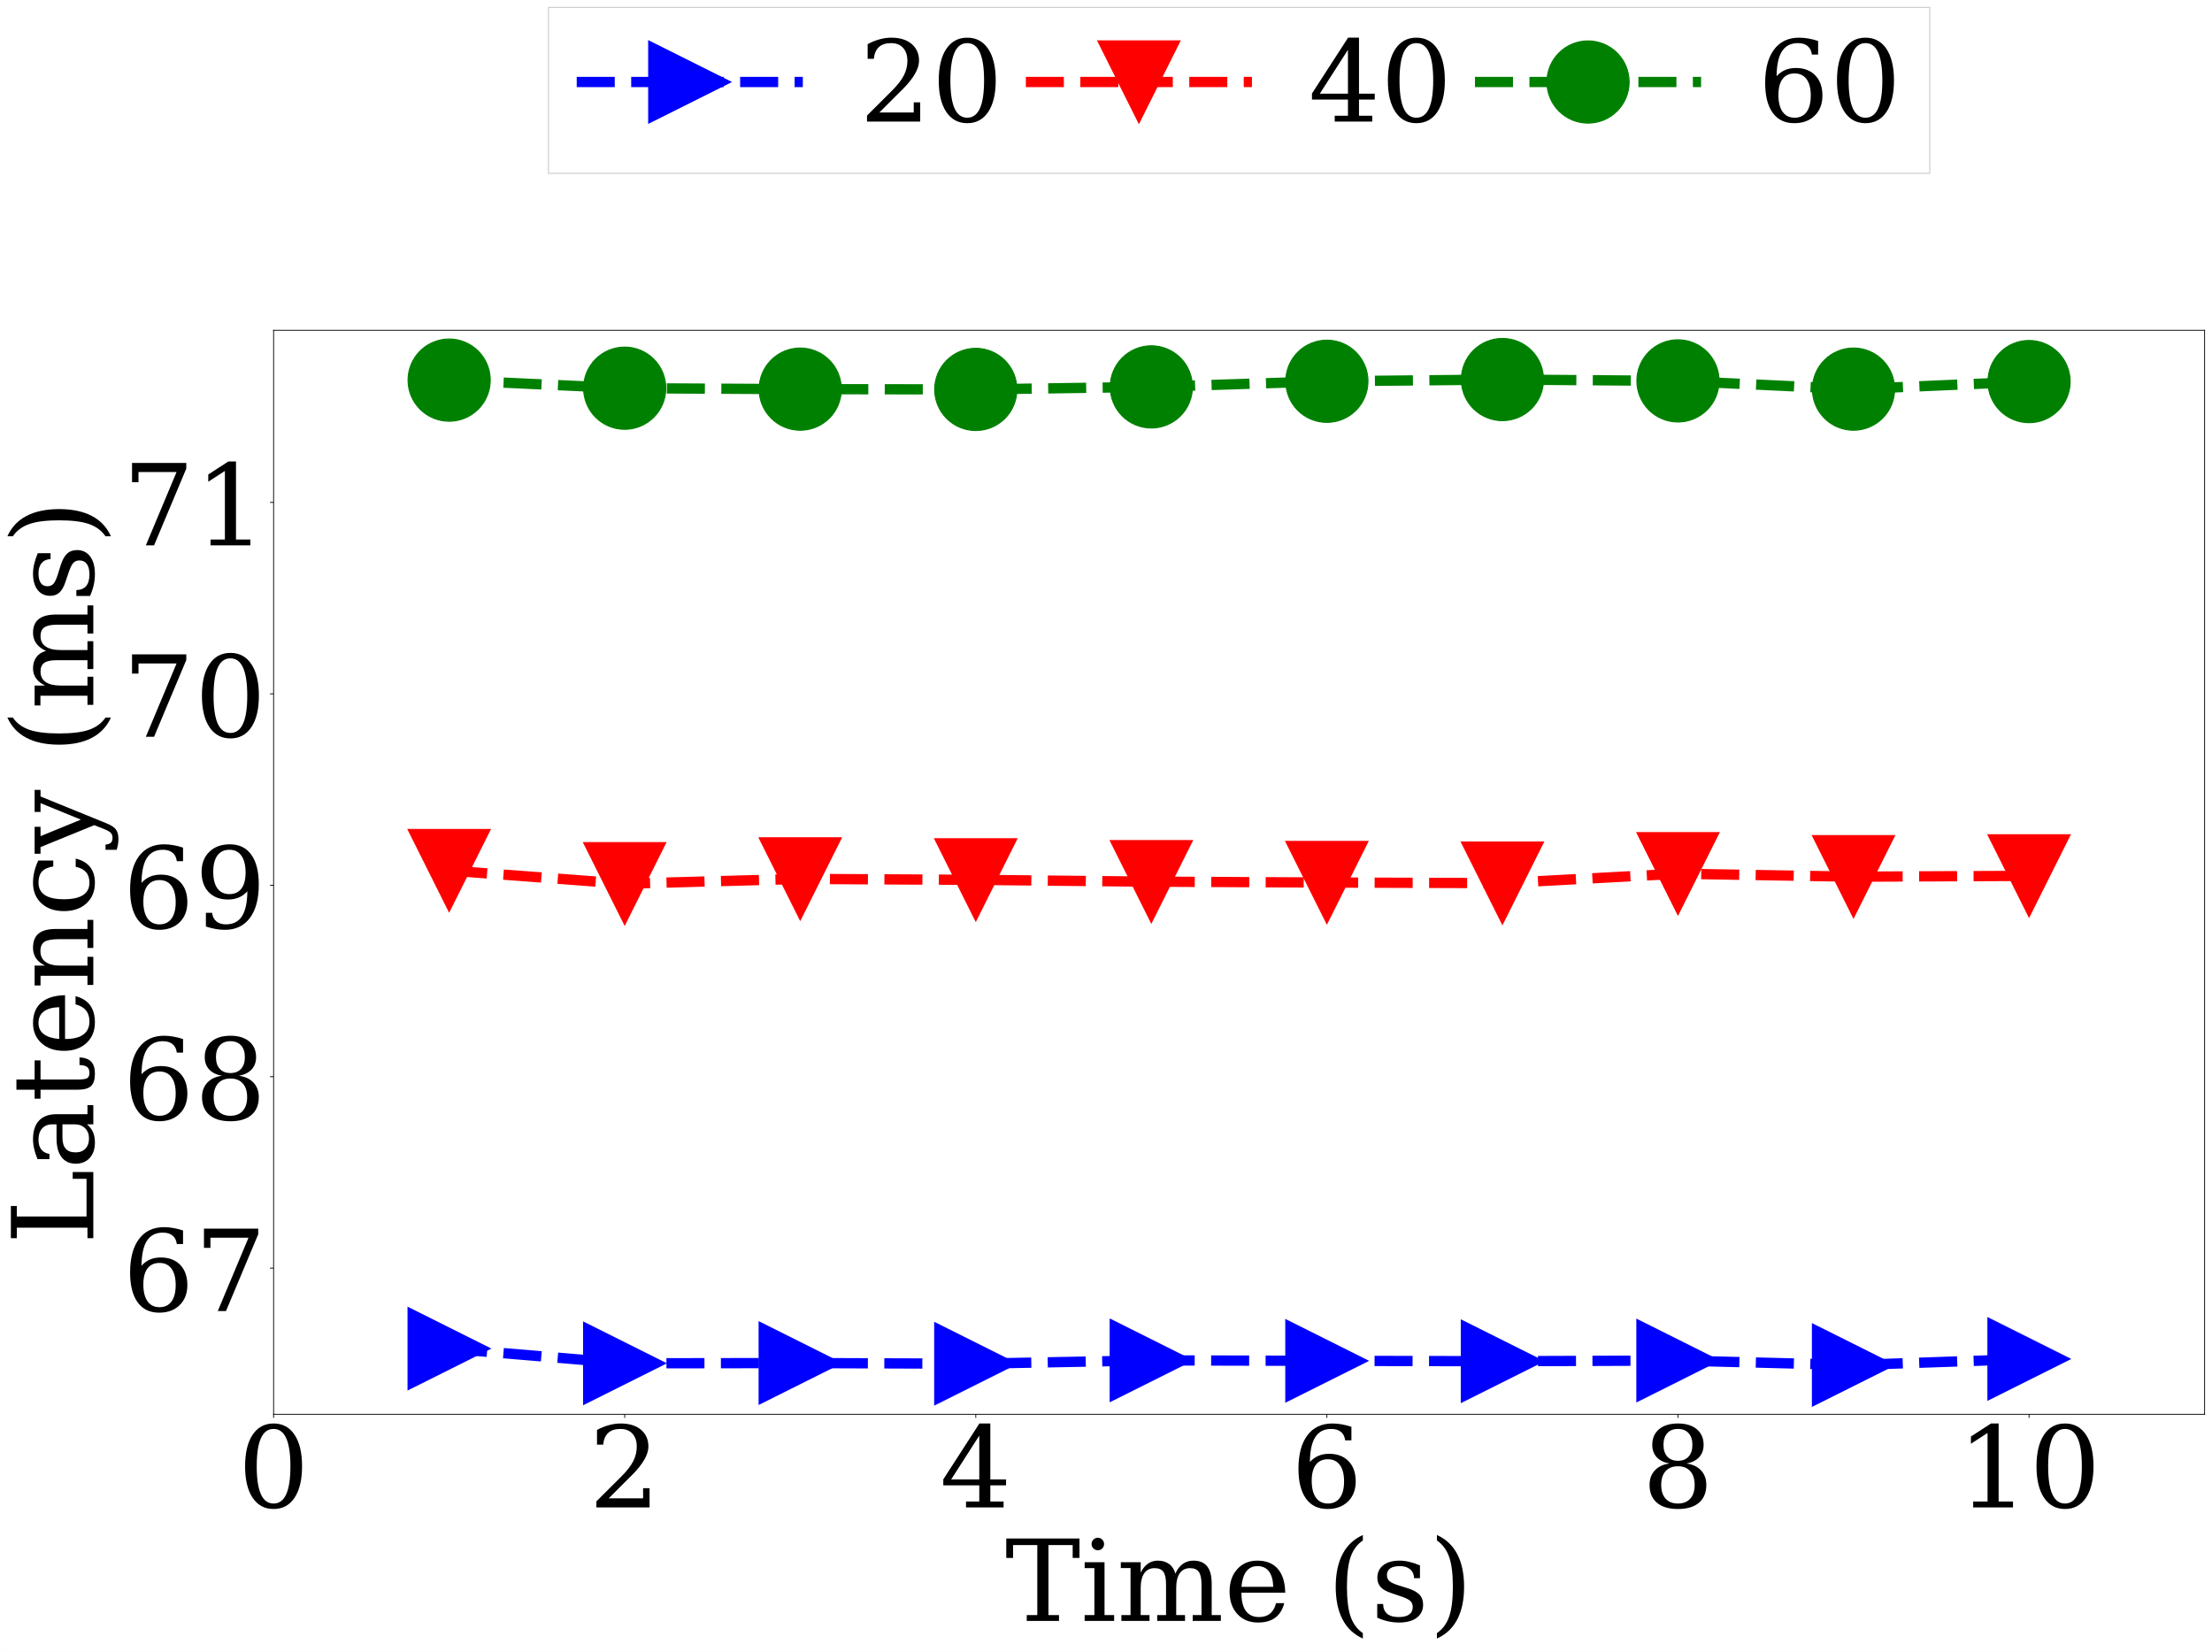
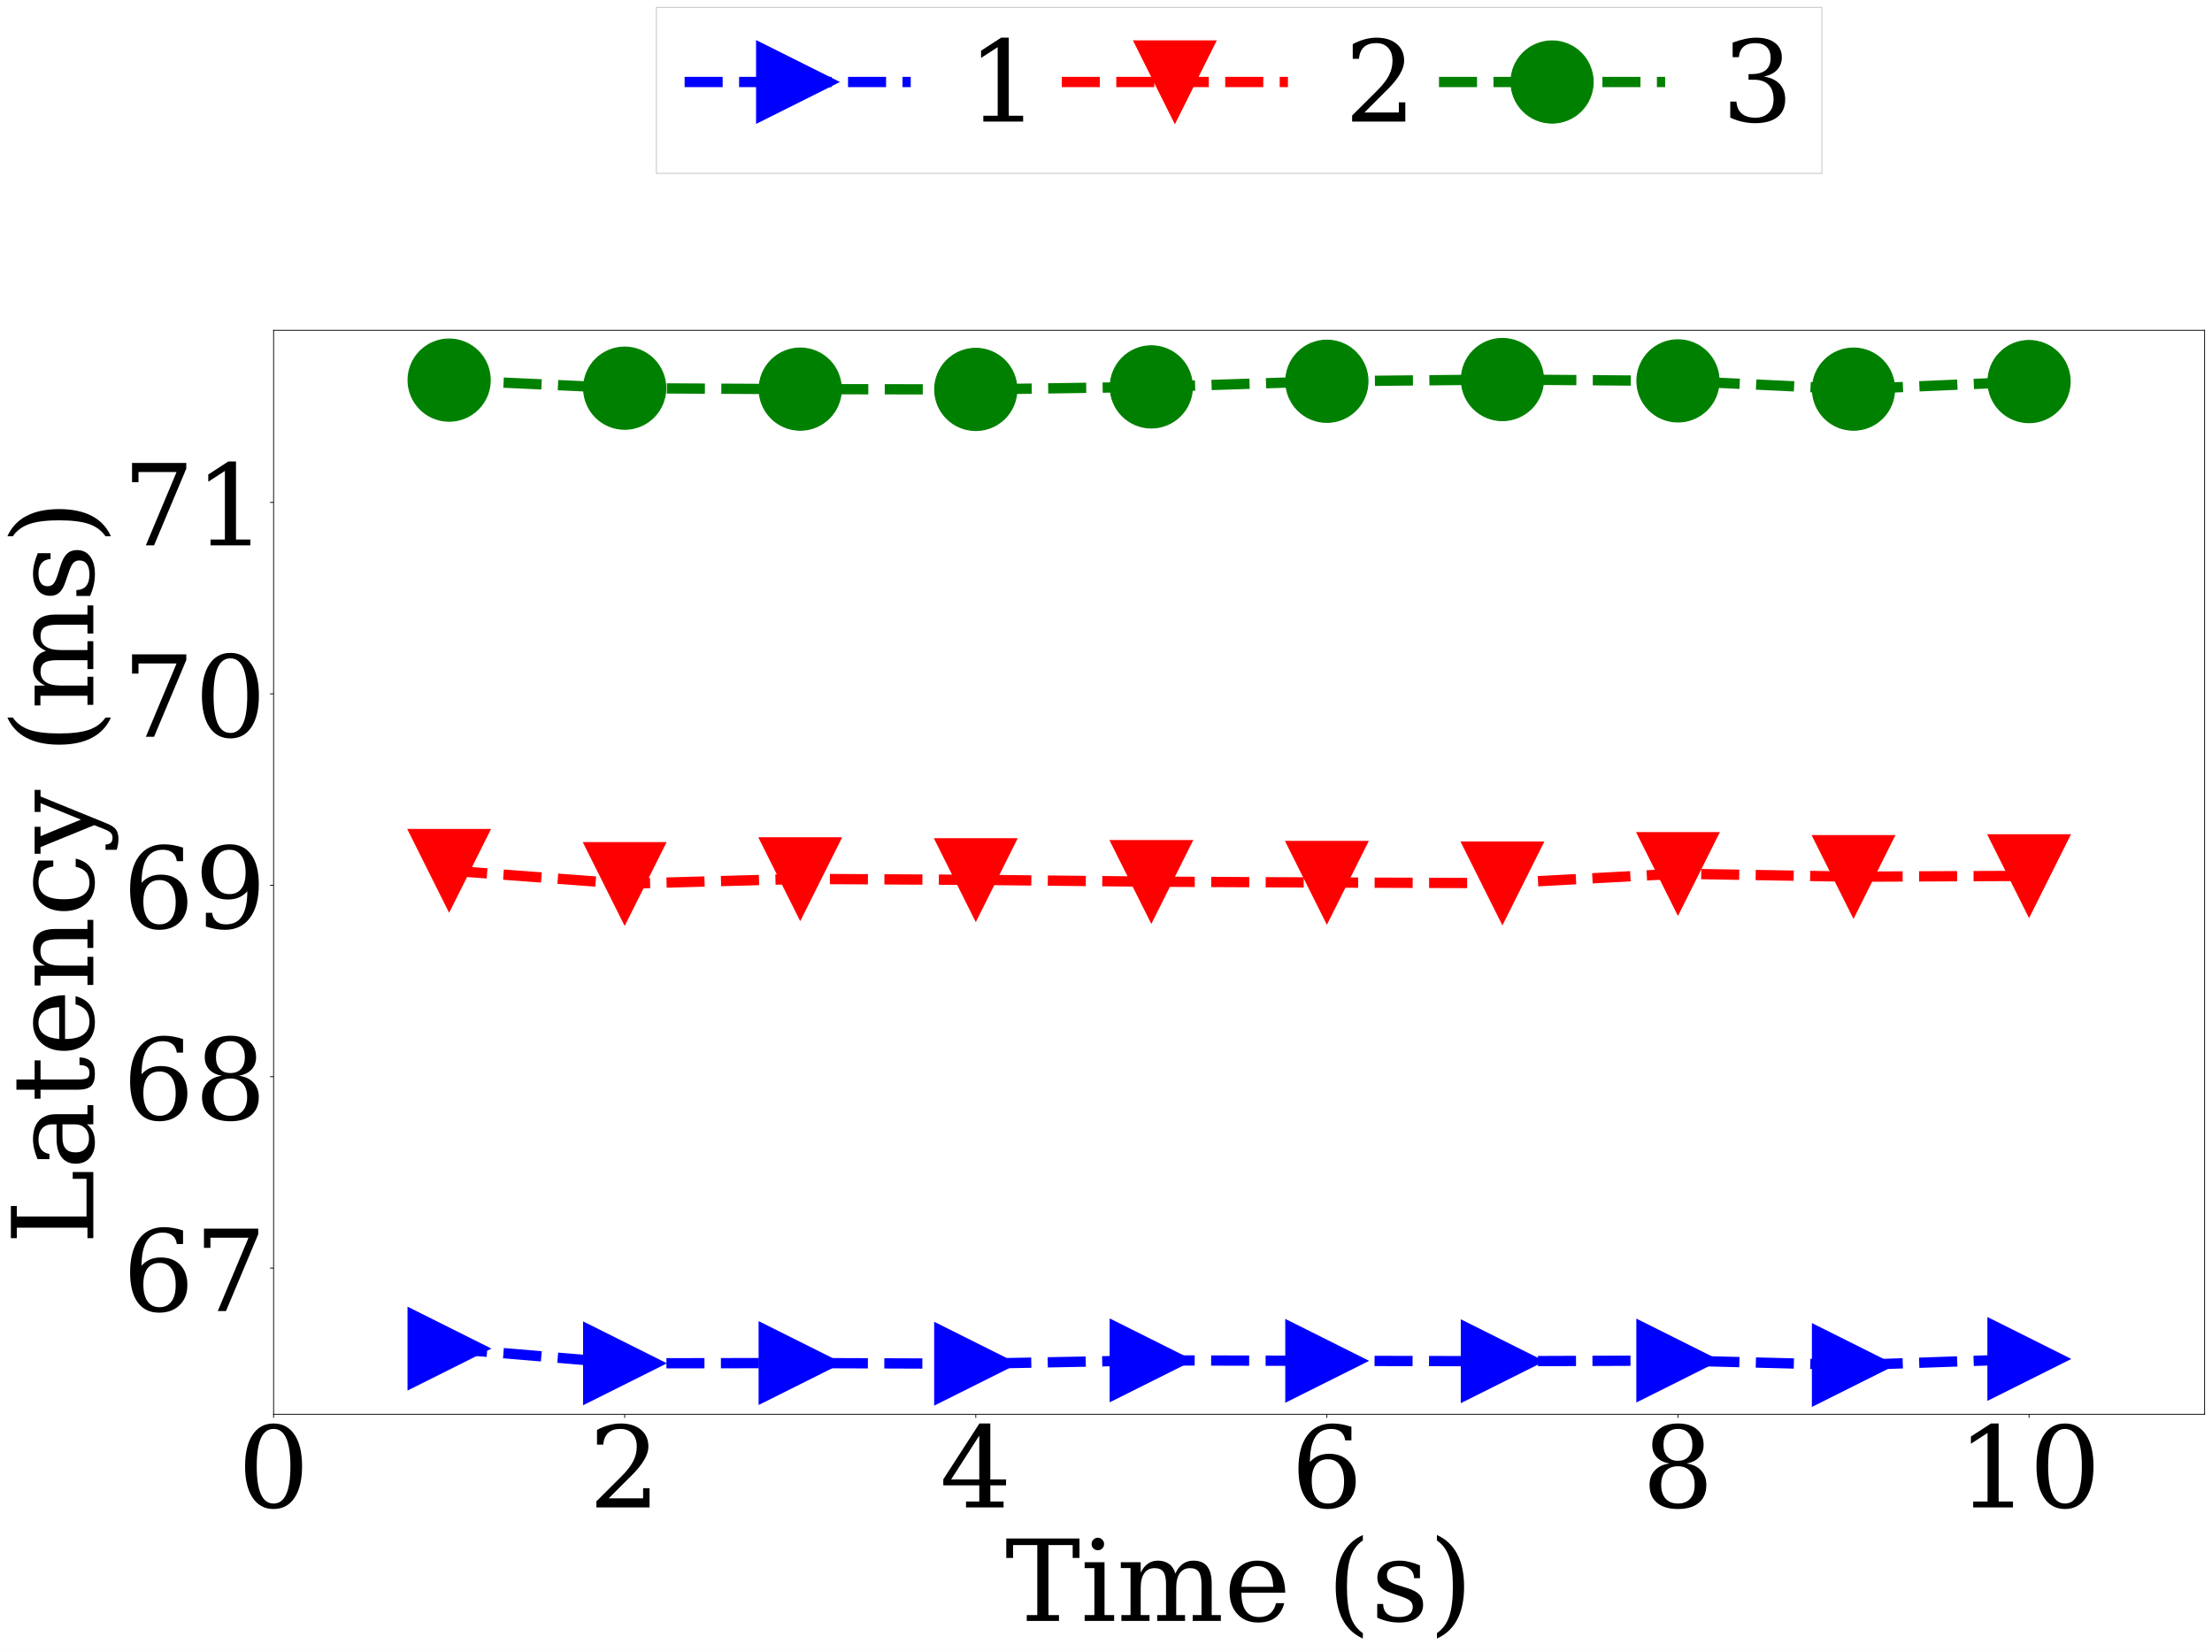
<svg xmlns="http://www.w3.org/2000/svg" xmlns:xlink="http://www.w3.org/1999/xlink" width="2152.151pt" height="1607.074pt" viewBox="0 0 2152.151 1607.074" version="1.1">
  <defs>
    <style type="text/css">*{stroke-linejoin: round; stroke-linecap: butt}</style>
  </defs>
  <g id="figure_1">
    <g id="patch_1">
      <path d="M 0 1607.074  L 2152.151 1607.074  L 2152.151 0  L 0 0  z " style="fill: #ffffff; stroke: #ffffff; stroke-linejoin: miter" />
    </g>
    <g id="axes_1">
      <g id="patch_2">
        <path d="M 266.198 1375.955  L 2144.951 1375.955  L 2144.951 321.322  L 266.198 321.322  z " style="fill: #ffffff" />
      </g>
      <g id="matplotlib.axis_1">
        <g id="xtick_1">
          <g id="line2d_1">
            <defs>
-               <path id="m2229d3fb0d" d="M 0 0  L 0 3.5  " style="stroke: #000000; stroke-width: 0.8" />
-             </defs>
-             <g>
-               <use xlink:href="#m2229d3fb0d" x="266.198" y="1375.955" style="stroke: #000000; stroke-width: 0.8" />
+               <path id="m25a14f7045" d="M 0 0  L 0 3.5  " style="stroke: #000000; stroke-width: 0.8" />
+             </defs>
+             <g>
+               <use xlink:href="#m25a14f7045" x="266.198" y="1375.955" style="stroke: #000000; stroke-width: 0.8" />
            </g>
          </g>
          <g id="text_1">
            <g transform="translate(231.2047 1466.538) scale(1.1 -1.1)">
              <defs>
                <path id="DejaVuSerif-30" d="M 2034 219  Q 2513 219 2750 744  Q 2988 1269 2988 2328  Q 2988 3391 2750 3916  Q 2513 4441 2034 4441  Q 1556 4441 1318 3916  Q 1081 3391 1081 2328  Q 1081 1269 1318 744  Q 1556 219 2034 219  z M 2034 -91  Q 1275 -91 848 546  Q 422 1184 422 2328  Q 422 3475 848 4112  Q 1275 4750 2034 4750  Q 2797 4750 3222 4112  Q 3647 3475 3647 2328  Q 3647 1184 3222 546  Q 2797 -91 2034 -91  z " transform="scale(0.015625)" />
              </defs>
              <use xlink:href="#DejaVuSerif-30" />
            </g>
          </g>
        </g>
        <g id="xtick_2">
          <g id="line2d_2">
            <g>
-               <use xlink:href="#m2229d3fb0d" x="607.79" y="1375.955" style="stroke: #000000; stroke-width: 0.8" />
+               <use xlink:href="#m25a14f7045" x="607.79" y="1375.955" style="stroke: #000000; stroke-width: 0.8" />
            </g>
          </g>
          <g id="text_2">
            <g transform="translate(572.7961 1466.538) scale(1.1 -1.1)">
              <defs>
                <path id="DejaVuSerif-32" d="M 819 3553  L 469 3553  L 469 4384  Q 803 4563 1142 4656  Q 1481 4750 1806 4750  Q 2534 4750 2956 4397  Q 3378 4044 3378 3438  Q 3378 2753 2422 1800  Q 2347 1728 2309 1691  L 1131 513  L 3078 513  L 3078 1088  L 3444 1088  L 3444 0  L 434 0  L 434 341  L 1850 1753  Q 2319 2222 2519 2614  Q 2719 3006 2719 3438  Q 2719 3909 2473 4175  Q 2228 4441 1797 4441  Q 1350 4441 1106 4219  Q 863 3997 819 3553  z " transform="scale(0.015625)" />
              </defs>
              <use xlink:href="#DejaVuSerif-32" />
            </g>
          </g>
        </g>
        <g id="xtick_3">
          <g id="line2d_3">
            <g>
-               <use xlink:href="#m2229d3fb0d" x="949.381" y="1375.955" style="stroke: #000000; stroke-width: 0.8" />
+               <use xlink:href="#m25a14f7045" x="949.381" y="1375.955" style="stroke: #000000; stroke-width: 0.8" />
            </g>
          </g>
          <g id="text_3">
            <g transform="translate(914.3874 1466.538) scale(1.1 -1.1)">
              <defs>
                <path id="DejaVuSerif-34" d="M 2234 1581  L 2234 4063  L 641 1581  L 2234 1581  z M 3609 0  L 1484 0  L 1484 331  L 2234 331  L 2234 1247  L 197 1247  L 197 1588  L 2241 4750  L 2859 4750  L 2859 1581  L 3750 1581  L 3750 1247  L 2859 1247  L 2859 331  L 3609 331  L 3609 0  z " transform="scale(0.015625)" />
              </defs>
              <use xlink:href="#DejaVuSerif-34" />
            </g>
          </g>
        </g>
        <g id="xtick_4">
          <g id="line2d_4">
            <g>
-               <use xlink:href="#m2229d3fb0d" x="1290.973" y="1375.955" style="stroke: #000000; stroke-width: 0.8" />
+               <use xlink:href="#m25a14f7045" x="1290.973" y="1375.955" style="stroke: #000000; stroke-width: 0.8" />
            </g>
          </g>
          <g id="text_4">
            <g transform="translate(1255.979 1466.538) scale(1.1 -1.1)">
              <defs>
                <path id="DejaVuSerif-36" d="M 2094 219  Q 2534 219 2771 542  Q 3009 866 3009 1472  Q 3009 2078 2771 2401  Q 2534 2725 2094 2725  Q 1647 2725 1412 2412  Q 1178 2100 1178 1509  Q 1178 888 1415 553  Q 1653 219 2094 219  z M 1075 2569  Q 1288 2803 1556 2918  Q 1825 3034 2163 3034  Q 2859 3034 3264 2615  Q 3669 2197 3669 1472  Q 3669 763 3233 336  Q 2797 -91 2069 -91  Q 1278 -91 853 498  Q 428 1088 428 2181  Q 428 3406 931 4078  Q 1434 4750 2350 4750  Q 2597 4750 2869 4703  Q 3141 4656 3425 4563  L 3425 3794  L 3072 3794  Q 3034 4109 2831 4275  Q 2628 4441 2284 4441  Q 1678 4441 1381 3981  Q 1084 3522 1075 2569  z " transform="scale(0.015625)" />
              </defs>
              <use xlink:href="#DejaVuSerif-36" />
            </g>
          </g>
        </g>
        <g id="xtick_5">
          <g id="line2d_5">
            <g>
-               <use xlink:href="#m2229d3fb0d" x="1632.564" y="1375.955" style="stroke: #000000; stroke-width: 0.8" />
+               <use xlink:href="#m25a14f7045" x="1632.564" y="1375.955" style="stroke: #000000; stroke-width: 0.8" />
            </g>
          </g>
          <g id="text_5">
            <g transform="translate(1597.57 1466.538) scale(1.1 -1.1)">
              <defs>
                <path id="DejaVuSerif-38" d="M 2981 1275  Q 2981 1775 2732 2051  Q 2484 2328 2034 2328  Q 1584 2328 1336 2051  Q 1088 1775 1088 1275  Q 1088 772 1336 495  Q 1584 219 2034 219  Q 2484 219 2732 495  Q 2981 772 2981 1275  z M 2853 3541  Q 2853 3966 2637 4203  Q 2422 4441 2034 4441  Q 1650 4441 1433 4203  Q 1216 3966 1216 3541  Q 1216 3113 1433 2875  Q 1650 2638 2034 2638  Q 2422 2638 2637 2875  Q 2853 3113 2853 3541  z M 2516 2484  Q 3047 2413 3344 2092  Q 3641 1772 3641 1275  Q 3641 619 3225 264  Q 2809 -91 2034 -91  Q 1263 -91 845 264  Q 428 619 428 1275  Q 428 1772 725 2092  Q 1022 2413 1556 2484  Q 1084 2569 832 2842  Q 581 3116 581 3541  Q 581 4103 968 4426  Q 1356 4750 2034 4750  Q 2713 4750 3100 4426  Q 3488 4103 3488 3541  Q 3488 3116 3236 2842  Q 2984 2569 2516 2484  z " transform="scale(0.015625)" />
              </defs>
              <use xlink:href="#DejaVuSerif-38" />
            </g>
          </g>
        </g>
        <g id="xtick_6">
          <g id="line2d_6">
            <g>
-               <use xlink:href="#m2229d3fb0d" x="1974.155" y="1375.955" style="stroke: #000000; stroke-width: 0.8" />
+               <use xlink:href="#m25a14f7045" x="1974.155" y="1375.955" style="stroke: #000000; stroke-width: 0.8" />
            </g>
          </g>
          <g id="text_6">
            <g transform="translate(1904.168 1466.538) scale(1.1 -1.1)">
              <defs>
                <path id="DejaVuSerif-31" d="M 909 0  L 909 331  L 1722 331  L 1722 4213  L 781 3603  L 781 4013  L 1919 4750  L 2350 4750  L 2350 331  L 3163 331  L 3163 0  L 909 0  z " transform="scale(0.015625)" />
              </defs>
              <use xlink:href="#DejaVuSerif-31" />
              <use xlink:href="#DejaVuSerif-30" x="63.623" />
            </g>
          </g>
        </g>
        <g id="text_7">
          <g transform="translate(977.9692 1576.997) scale(1.1 -1.1)">
            <defs>
              <path id="DejaVuSerif-54" d="M 1222 0  L 1222 331  L 1819 331  L 1819 4294  L 447 4294  L 447 3566  L 63 3566  L 63 4666  L 4206 4666  L 4206 3566  L 3822 3566  L 3822 4294  L 2450 4294  L 2450 331  L 3047 331  L 3047 0  L 1222 0  z " transform="scale(0.015625)" />
              <path id="DejaVuSerif-69" d="M 622 4353  Q 622 4497 726 4603  Q 831 4709 978 4709  Q 1122 4709 1226 4603  Q 1331 4497 1331 4353  Q 1331 4206 1228 4103  Q 1125 4000 978 4000  Q 831 4000 726 4103  Q 622 4206 622 4353  z M 1356 331  L 1900 331  L 1900 0  L 231 0  L 231 331  L 781 331  L 781 2988  L 231 2988  L 231 3322  L 1356 3322  L 1356 331  z " transform="scale(0.015625)" />
              <path id="DejaVuSerif-6d" d="M 3316 2675  Q 3481 3041 3739 3227  Q 3997 3413 4341 3413  Q 4863 3413 5119 3089  Q 5375 2766 5375 2113  L 5375 331  L 5894 331  L 5894 0  L 4300 0  L 4300 331  L 4800 331  L 4800 2047  Q 4800 2556 4650 2772  Q 4500 2988 4153 2988  Q 3769 2988 3567 2697  Q 3366 2406 3366 1850  L 3366 331  L 3866 331  L 3866 0  L 2291 0  L 2291 331  L 2791 331  L 2791 2069  Q 2791 2566 2641 2777  Q 2491 2988 2144 2988  Q 1759 2988 1557 2697  Q 1356 2406 1356 1850  L 1356 331  L 1856 331  L 1856 0  L 263 0  L 263 331  L 781 331  L 781 2994  L 231 2994  L 231 3322  L 1356 3322  L 1356 2731  Q 1516 3063 1762 3238  Q 2009 3413 2322 3413  Q 2709 3413 2968 3220  Q 3228 3028 3316 2675  z " transform="scale(0.015625)" />
              <path id="DejaVuSerif-65" d="M 3469 1600  L 991 1600  L 991 1575  Q 991 903 1244 561  Q 1497 219 1991 219  Q 2369 219 2611 417  Q 2853 616 2950 1006  L 3413 1006  Q 3275 459 2904 184  Q 2534 -91 1931 -91  Q 1203 -91 761 389  Q 319 869 319 1663  Q 319 2450 753 2931  Q 1188 3413 1894 3413  Q 2647 3413 3050 2948  Q 3453 2484 3469 1600  z M 2791 1931  Q 2772 2513 2545 2808  Q 2319 3103 1894 3103  Q 1497 3103 1269 2806  Q 1041 2509 991 1931  L 2791 1931  z " transform="scale(0.015625)" />
              <path id="DejaVuSerif-20" transform="scale(0.015625)" />
              <path id="DejaVuSerif-28" d="M 2041 -997  Q 1281 -656 893 83  Q 506 822 506 1931  Q 506 3044 893 3783  Q 1281 4522 2041 4863  L 2041 4556  Q 1559 4225 1350 3623  Q 1141 3022 1141 1931  Q 1141 844 1350 242  Q 1559 -359 2041 -691  L 2041 -997  z " transform="scale(0.015625)" />
              <path id="DejaVuSerif-73" d="M 359 184  L 359 959  L 691 959  Q 703 588 923 403  Q 1144 219 1575 219  Q 1963 219 2166 364  Q 2369 509 2369 788  Q 2369 1006 2220 1140  Q 2072 1275 1594 1428  L 1178 1569  Q 750 1706 558 1912  Q 366 2119 366 2438  Q 366 2894 700 3153  Q 1034 3413 1625 3413  Q 1888 3413 2178 3344  Q 2469 3275 2778 3144  L 2778 2419  L 2447 2419  Q 2434 2741 2221 2922  Q 2009 3103 1644 3103  Q 1281 3103 1095 2975  Q 909 2847 909 2591  Q 909 2381 1050 2254  Q 1191 2128 1613 1997  L 2069 1856  Q 2541 1709 2748 1489  Q 2956 1269 2956 922  Q 2956 450 2595 179  Q 2234 -91 1600 -91  Q 1278 -91 972 -22  Q 666 47 359 184  z " transform="scale(0.015625)" />
              <path id="DejaVuSerif-29" d="M 453 -997  L 453 -691  Q 934 -359 1145 242  Q 1356 844 1356 1931  Q 1356 3022 1145 3623  Q 934 4225 453 4556  L 453 4863  Q 1216 4522 1603 3783  Q 1991 3044 1991 1931  Q 1991 822 1603 83  Q 1216 -656 453 -997  z " transform="scale(0.015625)" />
            </defs>
            <use xlink:href="#DejaVuSerif-54" />
            <use xlink:href="#DejaVuSerif-69" x="66.699" />
            <use xlink:href="#DejaVuSerif-6d" x="98.682" />
            <use xlink:href="#DejaVuSerif-65" x="193.506" />
            <use xlink:href="#DejaVuSerif-20" x="252.686" />
            <use xlink:href="#DejaVuSerif-28" x="284.473" />
            <use xlink:href="#DejaVuSerif-73" x="323.486" />
            <use xlink:href="#DejaVuSerif-29" x="374.805" />
          </g>
        </g>
      </g>
      <g id="matplotlib.axis_2">
        <g id="ytick_1">
          <g id="line2d_7">
            <defs>
-               <path id="m814e41884d" d="M 0 0  L -3.5 0  " style="stroke: #000000; stroke-width: 0.8" />
-             </defs>
-             <g>
-               <use xlink:href="#m814e41884d" x="266.198" y="1233.745" style="stroke: #000000; stroke-width: 0.8" />
+               <path id="m87f50d17f7" d="M 0 0  L -3.5 0  " style="stroke: #000000; stroke-width: 0.8" />
+             </defs>
+             <g>
+               <use xlink:href="#m87f50d17f7" x="266.198" y="1233.745" style="stroke: #000000; stroke-width: 0.8" />
            </g>
          </g>
          <g id="text_8">
            <g transform="translate(119.2234 1275.536) scale(1.1 -1.1)">
              <defs>
                <path id="DejaVuSerif-37" d="M 3609 4347  L 1784 0  L 1319 0  L 3059 4153  L 903 4153  L 903 3578  L 538 3578  L 538 4666  L 3609 4666  L 3609 4347  z " transform="scale(0.015625)" />
              </defs>
              <use xlink:href="#DejaVuSerif-36" />
              <use xlink:href="#DejaVuSerif-37" x="63.623" />
            </g>
          </g>
        </g>
        <g id="ytick_2">
          <g id="line2d_8">
            <g>
-               <use xlink:href="#m814e41884d" x="266.198" y="1047.51" style="stroke: #000000; stroke-width: 0.8" />
+               <use xlink:href="#m87f50d17f7" x="266.198" y="1047.51" style="stroke: #000000; stroke-width: 0.8" />
            </g>
          </g>
          <g id="text_9">
            <g transform="translate(119.2234 1089.301) scale(1.1 -1.1)">
              <use xlink:href="#DejaVuSerif-36" />
              <use xlink:href="#DejaVuSerif-38" x="63.623" />
            </g>
          </g>
        </g>
        <g id="ytick_3">
          <g id="line2d_9">
            <g>
-               <use xlink:href="#m814e41884d" x="266.198" y="861.274" style="stroke: #000000; stroke-width: 0.8" />
+               <use xlink:href="#m87f50d17f7" x="266.198" y="861.274" style="stroke: #000000; stroke-width: 0.8" />
            </g>
          </g>
          <g id="text_10">
            <g transform="translate(119.2234 903.0658) scale(1.1 -1.1)">
              <defs>
                <path id="DejaVuSerif-39" d="M 2994 2091  Q 2784 1856 2512 1740  Q 2241 1625 1900 1625  Q 1206 1625 804 2044  Q 403 2463 403 3188  Q 403 3897 839 4323  Q 1275 4750 2003 4750  Q 2794 4750 3217 4161  Q 3641 3572 3641 2478  Q 3641 1253 3137 581  Q 2634 -91 1722 -91  Q 1475 -91 1203 -44  Q 931 3 647 97  L 647 872  L 997 872  Q 1038 556 1241 387  Q 1444 219 1784 219  Q 2391 219 2687 676  Q 2984 1134 2994 2091  z M 1978 4441  Q 1534 4441 1298 4117  Q 1063 3794 1063 3188  Q 1063 2581 1298 2256  Q 1534 1931 1978 1931  Q 2422 1931 2658 2245  Q 2894 2559 2894 3150  Q 2894 3772 2656 4106  Q 2419 4441 1978 4441  z " transform="scale(0.015625)" />
              </defs>
              <use xlink:href="#DejaVuSerif-36" />
              <use xlink:href="#DejaVuSerif-39" x="63.623" />
            </g>
          </g>
        </g>
        <g id="ytick_4">
          <g id="line2d_10">
            <g>
-               <use xlink:href="#m814e41884d" x="266.198" y="675.039" style="stroke: #000000; stroke-width: 0.8" />
+               <use xlink:href="#m87f50d17f7" x="266.198" y="675.039" style="stroke: #000000; stroke-width: 0.8" />
            </g>
          </g>
          <g id="text_11">
            <g transform="translate(119.2234 716.8305) scale(1.1 -1.1)">
              <use xlink:href="#DejaVuSerif-37" />
              <use xlink:href="#DejaVuSerif-30" x="63.623" />
            </g>
          </g>
        </g>
        <g id="ytick_5">
          <g id="line2d_11">
            <g>
-               <use xlink:href="#m814e41884d" x="266.198" y="488.804" style="stroke: #000000; stroke-width: 0.8" />
+               <use xlink:href="#m87f50d17f7" x="266.198" y="488.804" style="stroke: #000000; stroke-width: 0.8" />
            </g>
          </g>
          <g id="text_12">
            <g transform="translate(119.2234 530.5953) scale(1.1 -1.1)">
              <use xlink:href="#DejaVuSerif-37" />
              <use xlink:href="#DejaVuSerif-31" x="63.623" />
            </g>
          </g>
        </g>
        <g id="text_13">
          <g transform="translate(90.78281 1210.684) rotate(-90) scale(1.1 -1.1)">
            <defs>
              <path id="DejaVuSerif-4c" d="M 353 0  L 353 331  L 947 331  L 947 4331  L 353 4331  L 353 4666  L 2175 4666  L 2175 4331  L 1581 4331  L 1581 384  L 3713 384  L 3713 1166  L 4097 1166  L 4097 0  L 353 0  z " transform="scale(0.015625)" />
              <path id="DejaVuSerif-61" d="M 2547 1044  L 2547 1747  L 1806 1747  Q 1378 1747 1168 1562  Q 959 1378 959 997  Q 959 650 1171 447  Q 1384 244 1747 244  Q 2106 244 2326 466  Q 2547 688 2547 1044  z M 3122 2075  L 3122 331  L 3634 331  L 3634 0  L 2547 0  L 2547 359  Q 2356 128 2106 18  Q 1856 -91 1522 -91  Q 969 -91 644 203  Q 319 497 319 997  Q 319 1513 691 1797  Q 1063 2081 1741 2081  L 2547 2081  L 2547 2309  Q 2547 2688 2317 2895  Q 2088 3103 1672 3103  Q 1328 3103 1125 2947  Q 922 2791 872 2484  L 575 2484  L 575 3156  Q 875 3284 1158 3348  Q 1441 3413 1709 3413  Q 2400 3413 2761 3070  Q 3122 2728 3122 2075  z " transform="scale(0.015625)" />
              <path id="DejaVuSerif-74" d="M 691 2988  L 184 2988  L 184 3322  L 691 3322  L 691 4353  L 1269 4353  L 1269 3322  L 2350 3322  L 2350 2988  L 1269 2988  L 1269 878  Q 1269 456 1350 337  Q 1431 219 1650 219  Q 1875 219 1978 351  Q 2081 484 2088 781  L 2522 781  Q 2497 328 2275 118  Q 2053 -91 1600 -91  Q 1103 -91 897 129  Q 691 350 691 878  L 691 2988  z " transform="scale(0.015625)" />
              <path id="DejaVuSerif-6e" d="M 263 0  L 263 331  L 781 331  L 781 2988  L 231 2988  L 231 3322  L 1356 3322  L 1356 2731  Q 1516 3069 1770 3241  Q 2025 3413 2363 3413  Q 2913 3413 3172 3097  Q 3431 2781 3431 2113  L 3431 331  L 3944 331  L 3944 0  L 2356 0  L 2356 331  L 2853 331  L 2853 1931  Q 2853 2541 2703 2767  Q 2553 2994 2175 2994  Q 1775 2994 1565 2701  Q 1356 2409 1356 1850  L 1356 331  L 1856 331  L 1856 0  L 263 0  z " transform="scale(0.015625)" />
              <path id="DejaVuSerif-63" d="M 3291 997  Q 3169 466 2822 187  Q 2475 -91 1925 -91  Q 1200 -91 759 389  Q 319 869 319 1663  Q 319 2459 759 2936  Q 1200 3413 1925 3413  Q 2241 3413 2553 3339  Q 2866 3266 3181 3116  L 3181 2266  L 2847 2266  Q 2781 2703 2561 2903  Q 2341 3103 1931 3103  Q 1466 3103 1228 2742  Q 991 2381 991 1663  Q 991 944 1227 581  Q 1463 219 1931 219  Q 2303 219 2525 412  Q 2747 606 2828 997  L 3291 997  z " transform="scale(0.015625)" />
              <path id="DejaVuSerif-79" d="M 1381 -609  L 1600 -56  L 359 2988  L -19 2988  L -19 3322  L 1509 3322  L 1509 2988  L 978 2988  L 1913 703  L 2847 2988  L 2350 2988  L 2350 3322  L 3597 3322  L 3597 2988  L 3225 2988  L 1703 -750  Q 1547 -1138 1356 -1280  Q 1166 -1422 819 -1422  Q 672 -1422 517 -1397  Q 363 -1372 206 -1325  L 206 -691  L 500 -691  Q 519 -903 608 -995  Q 697 -1088 884 -1088  Q 1056 -1088 1161 -992  Q 1266 -897 1381 -609  z " transform="scale(0.015625)" />
            </defs>
            <use xlink:href="#DejaVuSerif-4c" />
            <use xlink:href="#DejaVuSerif-61" x="66.406" />
            <use xlink:href="#DejaVuSerif-74" x="126.025" />
            <use xlink:href="#DejaVuSerif-65" x="166.211" />
            <use xlink:href="#DejaVuSerif-6e" x="225.391" />
            <use xlink:href="#DejaVuSerif-63" x="289.795" />
            <use xlink:href="#DejaVuSerif-79" x="345.801" />
            <use xlink:href="#DejaVuSerif-20" x="402.295" />
            <use xlink:href="#DejaVuSerif-28" x="434.082" />
            <use xlink:href="#DejaVuSerif-6d" x="473.096" />
            <use xlink:href="#DejaVuSerif-73" x="567.92" />
            <use xlink:href="#DejaVuSerif-29" x="619.238" />
          </g>
        </g>
      </g>
      <g id="line2d_12">
-         <path d="M 436.994 1312.046  L 607.79 1326.378  L 778.585 1326.117  L 949.381 1326.751  L 1120.177 1323.492  L 1290.973 1323.957  L 1461.768 1324.33  L 1632.564 1323.659  L 1803.36 1328.017  L 1974.155 1322.132  " clip-path="url(#pe7b152dd09)" style="fill: none; stroke-dasharray: 37,16; stroke-dashoffset: 0; stroke: #0000ff; stroke-width: 10" />
+         <path d="M 436.994 1312.046  L 607.79 1326.378  L 778.585 1326.117  L 949.381 1326.751  L 1120.177 1323.492  L 1290.973 1323.957  L 1461.768 1324.33  L 1632.564 1323.659  L 1803.36 1328.017  L 1974.155 1322.132  " clip-path="url(#pdb5998539c)" style="fill: none; stroke-dasharray: 37,16; stroke-dashoffset: 0; stroke: #0000ff; stroke-width: 10" />
        <defs>
-           <path id="mf6746a092e" d="M 40 0  L -40 -40  L -40 40  z " style="stroke: #0000ff; stroke-linejoin: miter" />
+           <path id="mf55786f190" d="M 40 0  L -40 -40  L -40 40  z " style="stroke: #0000ff; stroke-linejoin: miter" />
        </defs>
-         <g clip-path="url(#pe7b152dd09)">
-           <use xlink:href="#mf6746a092e" x="436.994" y="1312.046" style="fill: #0000ff; stroke: #0000ff; stroke-linejoin: miter" />
-           <use xlink:href="#mf6746a092e" x="607.79" y="1326.378" style="fill: #0000ff; stroke: #0000ff; stroke-linejoin: miter" />
-           <use xlink:href="#mf6746a092e" x="778.585" y="1326.117" style="fill: #0000ff; stroke: #0000ff; stroke-linejoin: miter" />
-           <use xlink:href="#mf6746a092e" x="949.381" y="1326.751" style="fill: #0000ff; stroke: #0000ff; stroke-linejoin: miter" />
-           <use xlink:href="#mf6746a092e" x="1120.177" y="1323.492" style="fill: #0000ff; stroke: #0000ff; stroke-linejoin: miter" />
-           <use xlink:href="#mf6746a092e" x="1290.973" y="1323.957" style="fill: #0000ff; stroke: #0000ff; stroke-linejoin: miter" />
-           <use xlink:href="#mf6746a092e" x="1461.768" y="1324.33" style="fill: #0000ff; stroke: #0000ff; stroke-linejoin: miter" />
-           <use xlink:href="#mf6746a092e" x="1632.564" y="1323.659" style="fill: #0000ff; stroke: #0000ff; stroke-linejoin: miter" />
-           <use xlink:href="#mf6746a092e" x="1803.36" y="1328.017" style="fill: #0000ff; stroke: #0000ff; stroke-linejoin: miter" />
-           <use xlink:href="#mf6746a092e" x="1974.155" y="1322.132" style="fill: #0000ff; stroke: #0000ff; stroke-linejoin: miter" />
+         <g clip-path="url(#pdb5998539c)">
+           <use xlink:href="#mf55786f190" x="436.994" y="1312.046" style="fill: #0000ff; stroke: #0000ff; stroke-linejoin: miter" />
+           <use xlink:href="#mf55786f190" x="607.79" y="1326.378" style="fill: #0000ff; stroke: #0000ff; stroke-linejoin: miter" />
+           <use xlink:href="#mf55786f190" x="778.585" y="1326.117" style="fill: #0000ff; stroke: #0000ff; stroke-linejoin: miter" />
+           <use xlink:href="#mf55786f190" x="949.381" y="1326.751" style="fill: #0000ff; stroke: #0000ff; stroke-linejoin: miter" />
+           <use xlink:href="#mf55786f190" x="1120.177" y="1323.492" style="fill: #0000ff; stroke: #0000ff; stroke-linejoin: miter" />
+           <use xlink:href="#mf55786f190" x="1290.973" y="1323.957" style="fill: #0000ff; stroke: #0000ff; stroke-linejoin: miter" />
+           <use xlink:href="#mf55786f190" x="1461.768" y="1324.33" style="fill: #0000ff; stroke: #0000ff; stroke-linejoin: miter" />
+           <use xlink:href="#mf55786f190" x="1632.564" y="1323.659" style="fill: #0000ff; stroke: #0000ff; stroke-linejoin: miter" />
+           <use xlink:href="#mf55786f190" x="1803.36" y="1328.017" style="fill: #0000ff; stroke: #0000ff; stroke-linejoin: miter" />
+           <use xlink:href="#mf55786f190" x="1974.155" y="1322.132" style="fill: #0000ff; stroke: #0000ff; stroke-linejoin: miter" />
        </g>
      </g>
      <g id="line2d_13">
-         <path d="M 436.994 846.955  L 607.79 859.766  L 778.585 855.091  L 949.381 856.004  L 1120.177 857.773  L 1290.973 858.611  L 1461.768 859.189  L 1632.564 850.026  L 1803.36 852.931  L 1974.155 852.13  " clip-path="url(#pe7b152dd09)" style="fill: none; stroke-dasharray: 37,16; stroke-dashoffset: 0; stroke: #ff0000; stroke-width: 10" />
+         <path d="M 436.994 846.955  L 607.79 859.766  L 778.585 855.091  L 949.381 856.004  L 1120.177 857.773  L 1290.973 858.611  L 1461.768 859.189  L 1632.564 850.026  L 1803.36 852.931  L 1974.155 852.13  " clip-path="url(#pdb5998539c)" style="fill: none; stroke-dasharray: 37,16; stroke-dashoffset: 0; stroke: #ff0000; stroke-width: 10" />
        <defs>
-           <path id="m8015c6fac2" d="M -0 40  L 40 -40  L -40 -40  z " style="stroke: #ff0000; stroke-linejoin: miter" />
+           <path id="ma4e5821124" d="M -0 40  L 40 -40  L -40 -40  z " style="stroke: #ff0000; stroke-linejoin: miter" />
        </defs>
-         <g clip-path="url(#pe7b152dd09)">
-           <use xlink:href="#m8015c6fac2" x="436.994" y="846.955" style="fill: #ff0000; stroke: #ff0000; stroke-linejoin: miter" />
-           <use xlink:href="#m8015c6fac2" x="607.79" y="859.766" style="fill: #ff0000; stroke: #ff0000; stroke-linejoin: miter" />
-           <use xlink:href="#m8015c6fac2" x="778.585" y="855.091" style="fill: #ff0000; stroke: #ff0000; stroke-linejoin: miter" />
-           <use xlink:href="#m8015c6fac2" x="949.381" y="856.004" style="fill: #ff0000; stroke: #ff0000; stroke-linejoin: miter" />
-           <use xlink:href="#m8015c6fac2" x="1120.177" y="857.773" style="fill: #ff0000; stroke: #ff0000; stroke-linejoin: miter" />
-           <use xlink:href="#m8015c6fac2" x="1290.973" y="858.611" style="fill: #ff0000; stroke: #ff0000; stroke-linejoin: miter" />
-           <use xlink:href="#m8015c6fac2" x="1461.768" y="859.189" style="fill: #ff0000; stroke: #ff0000; stroke-linejoin: miter" />
-           <use xlink:href="#m8015c6fac2" x="1632.564" y="850.026" style="fill: #ff0000; stroke: #ff0000; stroke-linejoin: miter" />
-           <use xlink:href="#m8015c6fac2" x="1803.36" y="852.931" style="fill: #ff0000; stroke: #ff0000; stroke-linejoin: miter" />
-           <use xlink:href="#m8015c6fac2" x="1974.155" y="852.13" style="fill: #ff0000; stroke: #ff0000; stroke-linejoin: miter" />
+         <g clip-path="url(#pdb5998539c)">
+           <use xlink:href="#ma4e5821124" x="436.994" y="846.955" style="fill: #ff0000; stroke: #ff0000; stroke-linejoin: miter" />
+           <use xlink:href="#ma4e5821124" x="607.79" y="859.766" style="fill: #ff0000; stroke: #ff0000; stroke-linejoin: miter" />
+           <use xlink:href="#ma4e5821124" x="778.585" y="855.091" style="fill: #ff0000; stroke: #ff0000; stroke-linejoin: miter" />
+           <use xlink:href="#ma4e5821124" x="949.381" y="856.004" style="fill: #ff0000; stroke: #ff0000; stroke-linejoin: miter" />
+           <use xlink:href="#ma4e5821124" x="1120.177" y="857.773" style="fill: #ff0000; stroke: #ff0000; stroke-linejoin: miter" />
+           <use xlink:href="#ma4e5821124" x="1290.973" y="858.611" style="fill: #ff0000; stroke: #ff0000; stroke-linejoin: miter" />
+           <use xlink:href="#ma4e5821124" x="1461.768" y="859.189" style="fill: #ff0000; stroke: #ff0000; stroke-linejoin: miter" />
+           <use xlink:href="#ma4e5821124" x="1632.564" y="850.026" style="fill: #ff0000; stroke: #ff0000; stroke-linejoin: miter" />
+           <use xlink:href="#ma4e5821124" x="1803.36" y="852.931" style="fill: #ff0000; stroke: #ff0000; stroke-linejoin: miter" />
+           <use xlink:href="#ma4e5821124" x="1974.155" y="852.13" style="fill: #ff0000; stroke: #ff0000; stroke-linejoin: miter" />
        </g>
      </g>
      <g id="line2d_14">
-         <path d="M 436.994 369.823  L 607.79 377.677  L 778.585 378.59  L 949.381 378.869  L 1120.177 376.411  L 1290.973 370.936  L 1461.768 369.26  L 1632.564 370.563  L 1803.36 378.59  L 1974.155 371.234  " clip-path="url(#pe7b152dd09)" style="fill: none; stroke-dasharray: 37,16; stroke-dashoffset: 0; stroke: #008000; stroke-width: 10" />
+         <path d="M 436.994 369.823  L 607.79 377.677  L 778.585 378.59  L 949.381 378.869  L 1120.177 376.411  L 1290.973 370.936  L 1461.768 369.26  L 1632.564 370.563  L 1803.36 378.59  L 1974.155 371.234  " clip-path="url(#pdb5998539c)" style="fill: none; stroke-dasharray: 37,16; stroke-dashoffset: 0; stroke: #008000; stroke-width: 10" />
        <defs>
-           <path id="mb38b6c7fea" d="M 0 40  C 10.608 40 20.783 35.785 28.284 28.284  C 35.785 20.783 40 10.608 40 0  C 40 -10.608 35.785 -20.783 28.284 -28.284  C 20.783 -35.785 10.608 -40 0 -40  C -10.608 -40 -20.783 -35.785 -28.284 -28.284  C -35.785 -20.783 -40 -10.608 -40 0  C -40 10.608 -35.785 20.783 -28.284 28.284  C -20.783 35.785 -10.608 40 0 40  z " style="stroke: #008000" />
+           <path id="m1db3cee56f" d="M 0 40  C 10.608 40 20.783 35.785 28.284 28.284  C 35.785 20.783 40 10.608 40 0  C 40 -10.608 35.785 -20.783 28.284 -28.284  C 20.783 -35.785 10.608 -40 0 -40  C -10.608 -40 -20.783 -35.785 -28.284 -28.284  C -35.785 -20.783 -40 -10.608 -40 0  C -40 10.608 -35.785 20.783 -28.284 28.284  C -20.783 35.785 -10.608 40 0 40  z " style="stroke: #008000" />
        </defs>
-         <g clip-path="url(#pe7b152dd09)">
-           <use xlink:href="#mb38b6c7fea" x="436.994" y="369.823" style="fill: #008000; stroke: #008000" />
-           <use xlink:href="#mb38b6c7fea" x="607.79" y="377.677" style="fill: #008000; stroke: #008000" />
-           <use xlink:href="#mb38b6c7fea" x="778.585" y="378.59" style="fill: #008000; stroke: #008000" />
-           <use xlink:href="#mb38b6c7fea" x="949.381" y="378.869" style="fill: #008000; stroke: #008000" />
-           <use xlink:href="#mb38b6c7fea" x="1120.177" y="376.411" style="fill: #008000; stroke: #008000" />
-           <use xlink:href="#mb38b6c7fea" x="1290.973" y="370.936" style="fill: #008000; stroke: #008000" />
-           <use xlink:href="#mb38b6c7fea" x="1461.768" y="369.26" style="fill: #008000; stroke: #008000" />
-           <use xlink:href="#mb38b6c7fea" x="1632.564" y="370.563" style="fill: #008000; stroke: #008000" />
-           <use xlink:href="#mb38b6c7fea" x="1803.36" y="378.59" style="fill: #008000; stroke: #008000" />
-           <use xlink:href="#mb38b6c7fea" x="1974.155" y="371.234" style="fill: #008000; stroke: #008000" />
+         <g clip-path="url(#pdb5998539c)">
+           <use xlink:href="#m1db3cee56f" x="436.994" y="369.823" style="fill: #008000; stroke: #008000" />
+           <use xlink:href="#m1db3cee56f" x="607.79" y="377.677" style="fill: #008000; stroke: #008000" />
+           <use xlink:href="#m1db3cee56f" x="778.585" y="378.59" style="fill: #008000; stroke: #008000" />
+           <use xlink:href="#m1db3cee56f" x="949.381" y="378.869" style="fill: #008000; stroke: #008000" />
+           <use xlink:href="#m1db3cee56f" x="1120.177" y="376.411" style="fill: #008000; stroke: #008000" />
+           <use xlink:href="#m1db3cee56f" x="1290.973" y="370.936" style="fill: #008000; stroke: #008000" />
+           <use xlink:href="#m1db3cee56f" x="1461.768" y="369.26" style="fill: #008000; stroke: #008000" />
+           <use xlink:href="#m1db3cee56f" x="1632.564" y="370.563" style="fill: #008000; stroke: #008000" />
+           <use xlink:href="#m1db3cee56f" x="1803.36" y="378.59" style="fill: #008000; stroke: #008000" />
+           <use xlink:href="#m1db3cee56f" x="1974.155" y="371.234" style="fill: #008000; stroke: #008000" />
        </g>
      </g>
      <g id="patch_3">
        <path d="M 266.198 1375.955  L 266.198 321.322  " style="fill: none; stroke: #000000; stroke-width: 0.8; stroke-linejoin: miter; stroke-linecap: square" />
      </g>
      <g id="patch_4">
        <path d="M 2144.951 1375.955  L 2144.951 321.322  " style="fill: none; stroke: #000000; stroke-width: 0.8; stroke-linejoin: miter; stroke-linecap: square" />
      </g>
      <g id="patch_5">
        <path d="M 266.198 1375.955  L 2144.951 1375.955  " style="fill: none; stroke: #000000; stroke-width: 0.8; stroke-linejoin: miter; stroke-linecap: square" />
      </g>
      <g id="patch_6">
        <path d="M 266.198 321.322  L 2144.951 321.322  " style="fill: none; stroke: #000000; stroke-width: 0.8; stroke-linejoin: miter; stroke-linecap: square" />
      </g>
      <g id="legend_1">
        <g id="patch_7">
-           <path d="M 533.612 168.659  L 1877.537 168.659  L 1877.537 7.2  L 533.612 7.2  z " style="fill: #ffffff; stroke: #cccccc; stroke-linejoin: miter" />
+           <path d="M 638.593 168.659  L 1772.556 168.659  L 1772.556 7.2  L 638.593 7.2  z " style="fill: #ffffff; stroke: #cccccc; stroke-linejoin: miter" />
        </g>
        <g id="line2d_15">
-           <path d="M 561.112 79.783  L 671.112 79.783  L 781.112 79.783  " style="fill: none; stroke-dasharray: 37,16; stroke-dashoffset: 0; stroke: #0000ff; stroke-width: 10" />
+           <path d="M 666.093 79.783  L 776.093 79.783  L 886.093 79.783  " style="fill: none; stroke-dasharray: 37,16; stroke-dashoffset: 0; stroke: #0000ff; stroke-width: 10" />
          <g>
-             <use xlink:href="#mf6746a092e" x="671.112" y="79.783" style="fill: #0000ff; stroke: #0000ff; stroke-linejoin: miter" />
+             <use xlink:href="#mf55786f190" x="776.093" y="79.783" style="fill: #0000ff; stroke: #0000ff; stroke-linejoin: miter" />
          </g>
        </g>
        <g id="text_14">
-           <g transform="translate(836.1122 118.2828) scale(1.1 -1.1)">
+           <g transform="translate(941.0934 118.2828) scale(1.1 -1.1)">
+             <use xlink:href="#DejaVuSerif-31" />
+           </g>
+         </g>
+         <g id="line2d_16">
+           <path d="M 1033.081 79.783  L 1143.081 79.783  L 1253.081 79.783  " style="fill: none; stroke-dasharray: 37,16; stroke-dashoffset: 0; stroke: #ff0000; stroke-width: 10" />
+           <g>
+             <use xlink:href="#ma4e5821124" x="1143.081" y="79.783" style="fill: #ff0000; stroke: #ff0000; stroke-linejoin: miter" />
+           </g>
+         </g>
+         <g id="text_15">
+           <g transform="translate(1308.081 118.2828) scale(1.1 -1.1)">
            <use xlink:href="#DejaVuSerif-32" />
-             <use xlink:href="#DejaVuSerif-30" x="63.623" />
-           </g>
-         </g>
-         <g id="line2d_16">
-           <path d="M 998.087 79.783  L 1108.087 79.783  L 1218.087 79.783  " style="fill: none; stroke-dasharray: 37,16; stroke-dashoffset: 0; stroke: #ff0000; stroke-width: 10" />
+           </g>
+         </g>
+         <g id="line2d_17">
+           <path d="M 1400.068 79.783  L 1510.068 79.783  L 1620.068 79.783  " style="fill: none; stroke-dasharray: 37,16; stroke-dashoffset: 0; stroke: #008000; stroke-width: 10" />
          <g>
-             <use xlink:href="#m8015c6fac2" x="1108.087" y="79.783" style="fill: #ff0000; stroke: #ff0000; stroke-linejoin: miter" />
-           </g>
-         </g>
-         <g id="text_15">
-           <g transform="translate(1273.087 118.2828) scale(1.1 -1.1)">
-             <use xlink:href="#DejaVuSerif-34" />
-             <use xlink:href="#DejaVuSerif-30" x="63.623" />
-           </g>
-         </g>
-         <g id="line2d_17">
-           <path d="M 1435.062 79.783  L 1545.062 79.783  L 1655.062 79.783  " style="fill: none; stroke-dasharray: 37,16; stroke-dashoffset: 0; stroke: #008000; stroke-width: 10" />
-           <g>
-             <use xlink:href="#mb38b6c7fea" x="1545.062" y="79.783" style="fill: #008000; stroke: #008000" />
+             <use xlink:href="#m1db3cee56f" x="1510.068" y="79.783" style="fill: #008000; stroke: #008000" />
          </g>
        </g>
        <g id="text_16">
-           <g transform="translate(1710.062 118.2828) scale(1.1 -1.1)">
-             <use xlink:href="#DejaVuSerif-36" />
-             <use xlink:href="#DejaVuSerif-30" x="63.623" />
+           <g transform="translate(1675.068 118.2828) scale(1.1 -1.1)">
+             <defs>
+               <path id="DejaVuSerif-33" d="M 622 4469  Q 988 4606 1323 4678  Q 1659 4750 1953 4750  Q 2638 4750 3022 4454  Q 3406 4159 3406 3634  Q 3406 3213 3140 2930  Q 2875 2647 2388 2547  Q 2963 2466 3280 2130  Q 3597 1794 3597 1259  Q 3597 606 3158 257  Q 2719 -91 1894 -91  Q 1528 -91 1179 -12  Q 831 66 488 225  L 488 1131  L 838 1131  Q 869 681 1141 450  Q 1413 219 1906 219  Q 2384 219 2661 495  Q 2938 772 2938 1253  Q 2938 1803 2653 2086  Q 2369 2369 1819 2369  L 1522 2369  L 1522 2688  L 1678 2688  Q 2225 2688 2498 2914  Q 2772 3141 2772 3597  Q 2772 4006 2547 4223  Q 2322 4441 1900 4441  Q 1478 4441 1245 4241  Q 1013 4041 972 3647  L 622 3647  L 622 4469  z " transform="scale(0.015625)" />
+             </defs>
+             <use xlink:href="#DejaVuSerif-33" />
          </g>
        </g>
      </g>
    </g>
  </g>
  <defs>
-     <clipPath id="pe7b152dd09">
+     <clipPath id="pdb5998539c">
      <rect x="266.198" y="321.322" width="1878.753" height="1054.633" />
    </clipPath>
  </defs>
</svg>
